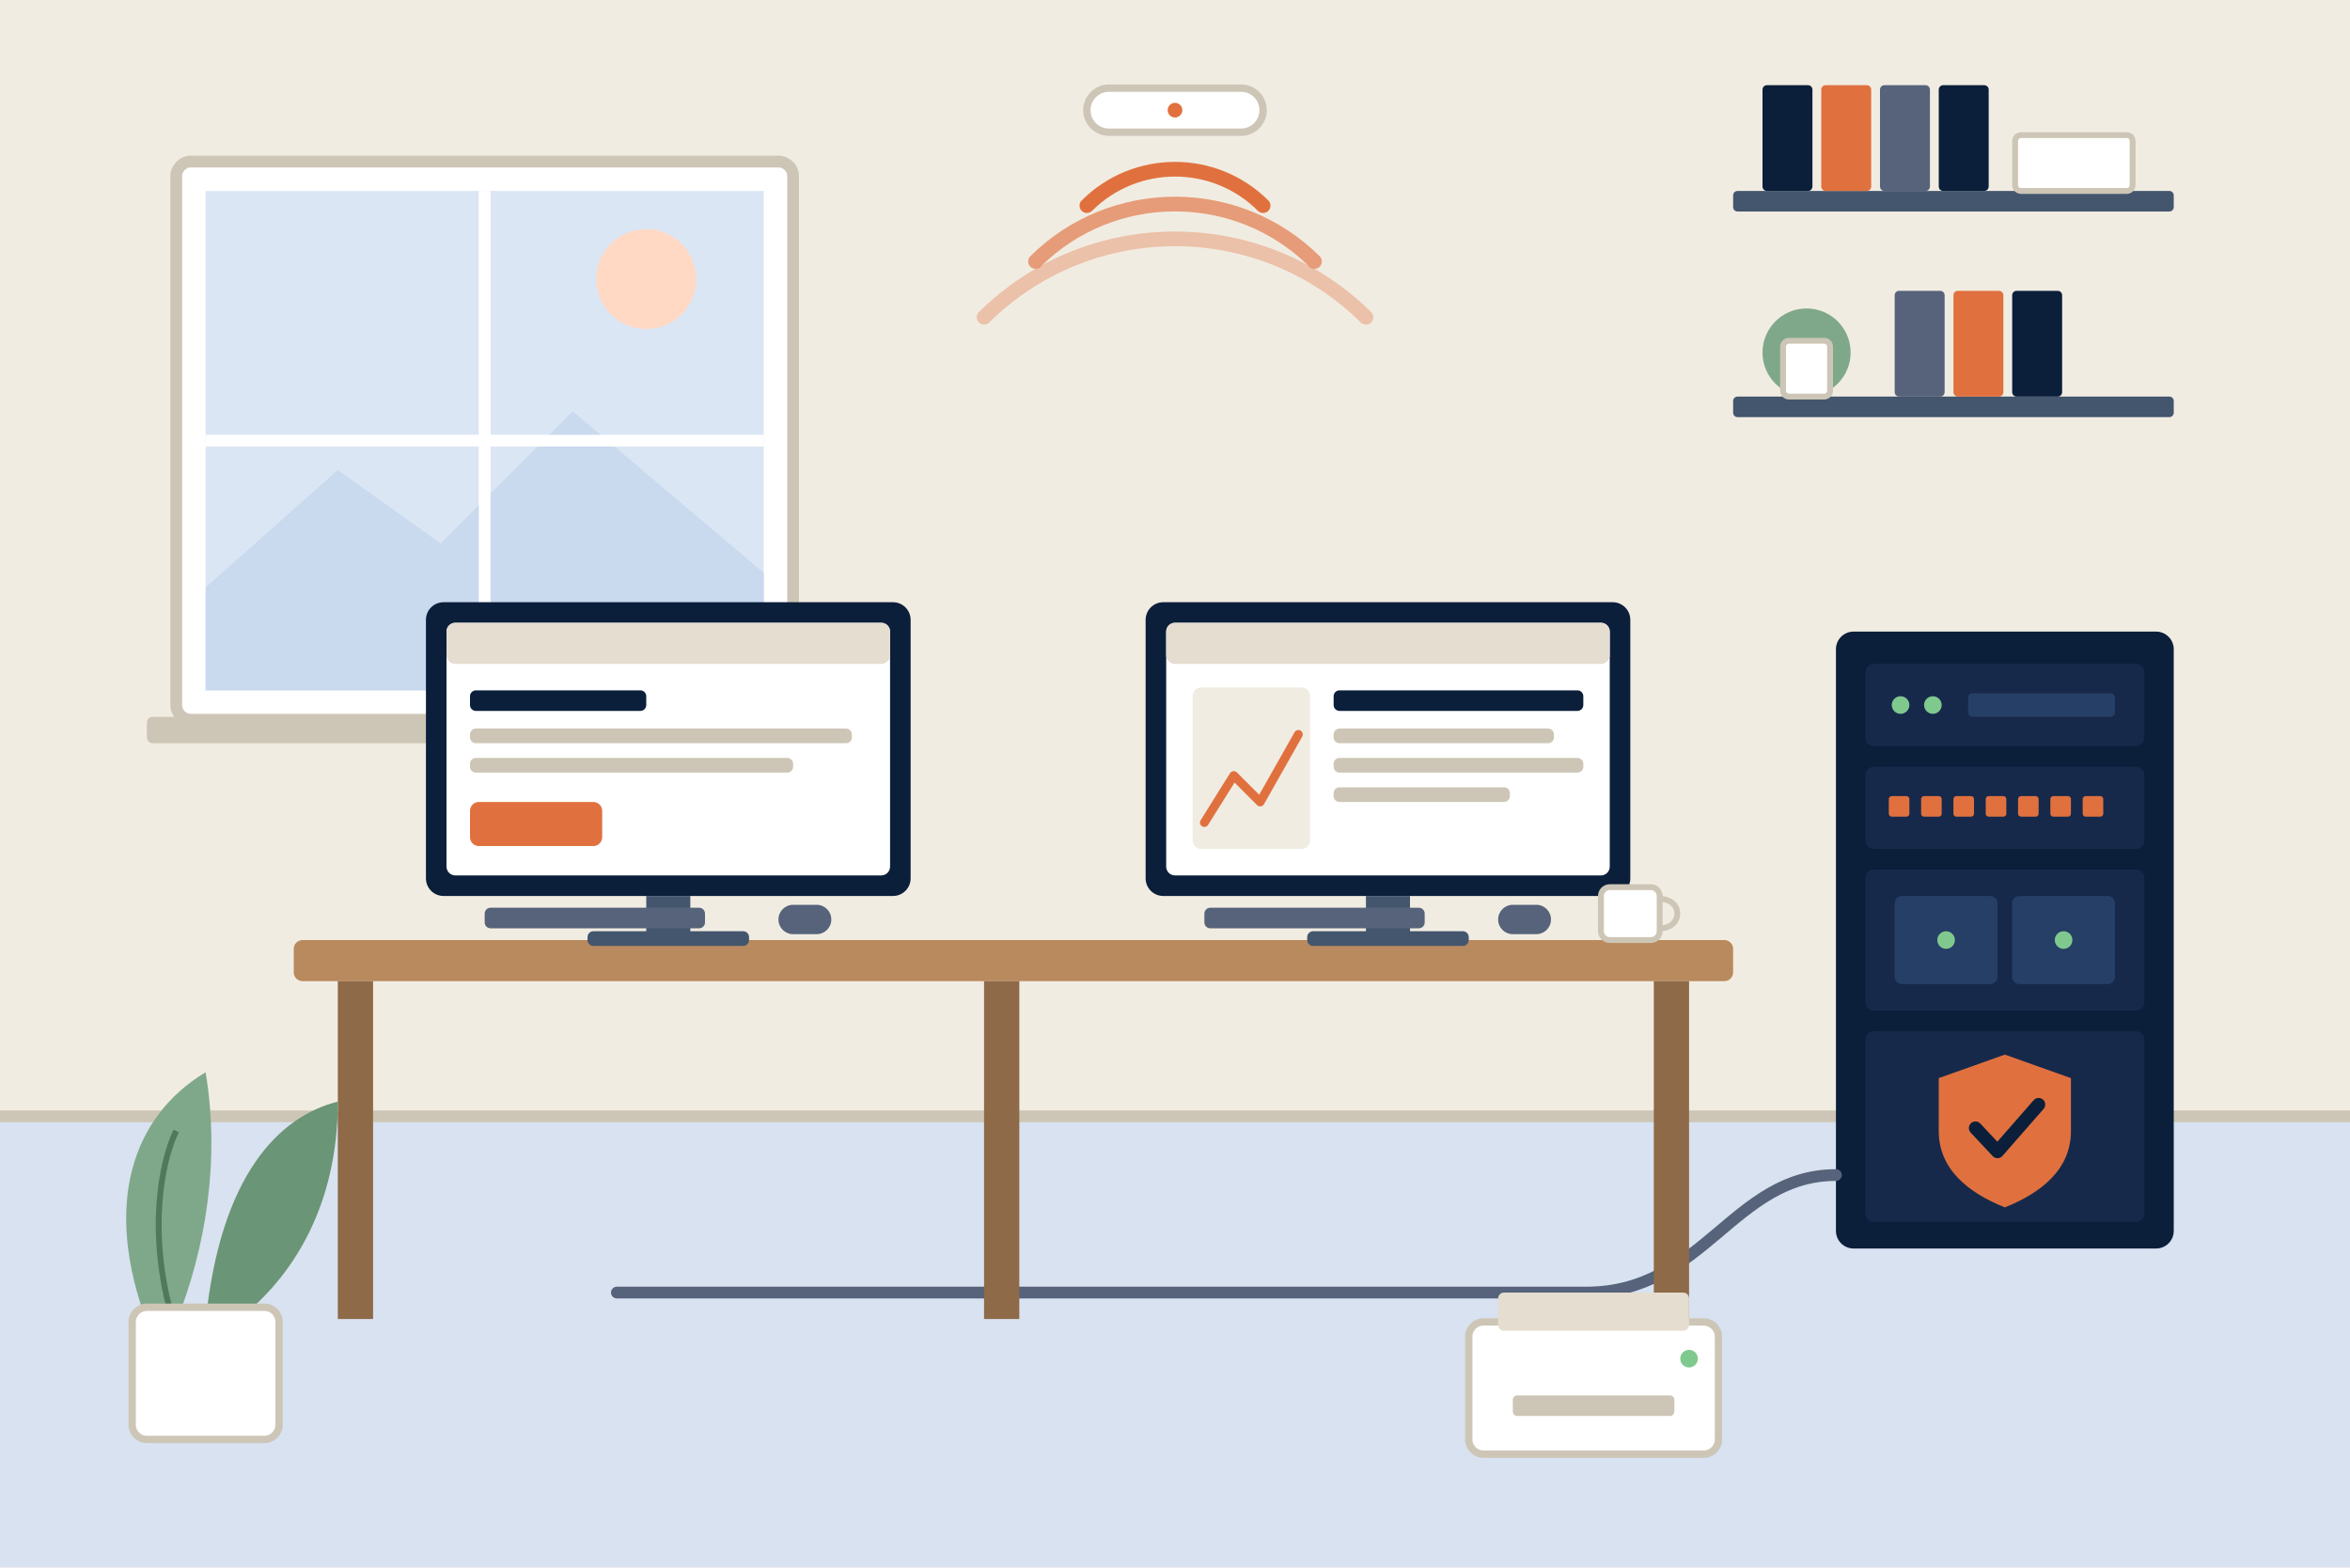
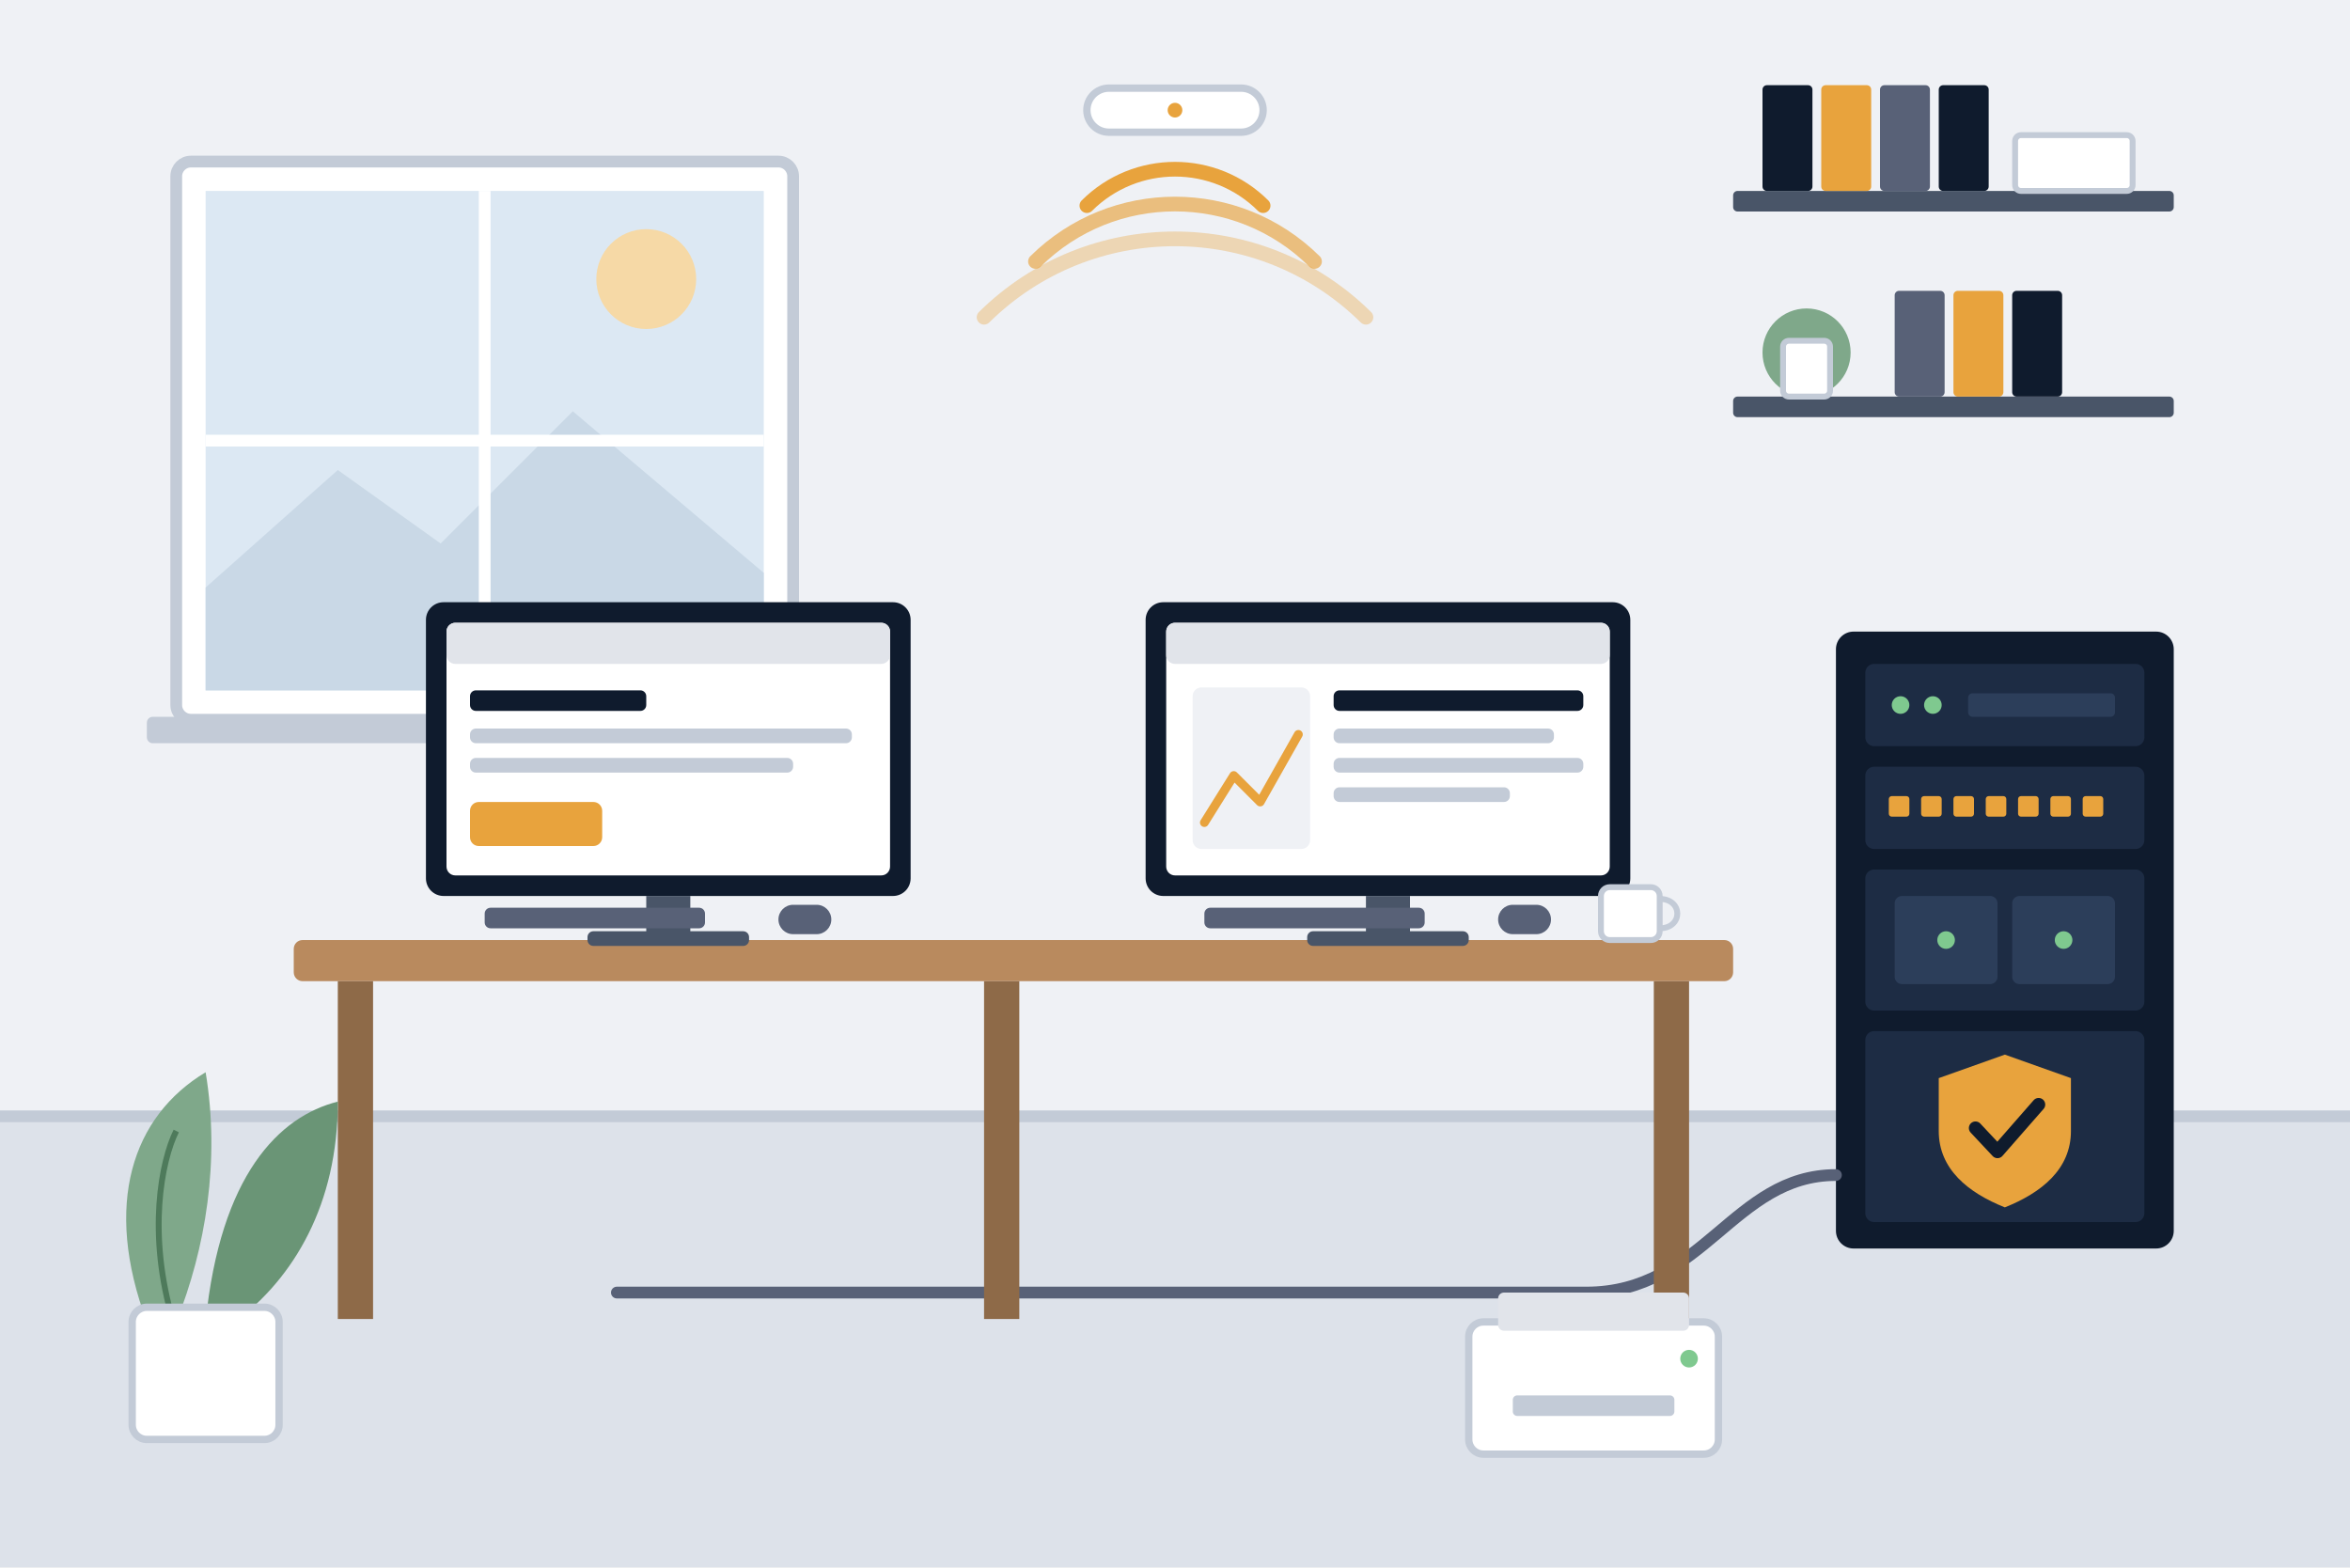
<svg xmlns="http://www.w3.org/2000/svg" viewBox="0 0 1600 1067" width="1600" height="1067" role="img" aria-label="Illustration eines kleinen Büros mit zwei Arbeitsplätzen, Netzwerkschrank, WLAN und gesicherten Daten">
-   <rect width="1600" height="1067" fill="#f1ece2" />
-   <rect y="760" width="1600" height="307" fill="#d8e2f0" />
-   <rect y="756" width="1600" height="8" fill="#cdc6b6" />
+   <rect width="1600" height="1067" fill="#EFF1F5" />
+   <rect y="760" width="1600" height="307" fill="#DDE2EA" />
+   <rect y="756" width="1600" height="8" fill="#C3CBD7" />
  <g>
-     <rect x="120" y="110" width="420" height="380" rx="10" fill="#ffffff" stroke="#cdc6b6" stroke-width="8" />
-     <rect x="140" y="130" width="380" height="340" fill="#dbe6f5" />
-     <path d="M140 400 L230 320 L300 370 L390 280 L520 390 V470 H140 Z" fill="#c9d9ee" />
-     <circle cx="440" cy="190" r="34" fill="#ffd9c4" />
-     <rect x="326" y="130" width="8" height="340" fill="#ffffff" />
-     <rect x="140" y="296" width="380" height="8" fill="#ffffff" />
-     <rect x="100" y="488" width="460" height="18" rx="4" fill="#cdc6b6" />
+     <rect x="120" y="110" width="420" height="380" rx="10" fill="#FFFFFF" stroke="#C3CBD7" stroke-width="8" />
+     <rect x="140" y="130" width="380" height="340" fill="#DCE8F3" />
+     <path d="M140 400 L230 320 L300 370 L390 280 L520 390 V470 H140 Z" fill="#C9D8E6" />
+     <circle cx="440" cy="190" r="34" fill="#F6D9A6" />
+     <rect x="326" y="130" width="8" height="340" fill="#FFFFFF" />
+     <rect x="140" y="296" width="380" height="8" fill="#FFFFFF" />
+     <rect x="100" y="488" width="460" height="18" rx="4" fill="#C3CBD7" />
  </g>
  <g>
-     <rect x="1180" y="130" width="300" height="14" rx="3" fill="#44566e" />
-     <rect x="1200" y="58" width="34" height="72" rx="3" fill="#0b1f3a" />
-     <rect x="1240" y="58" width="34" height="72" rx="3" fill="#e0713f" />
-     <rect x="1280" y="58" width="34" height="72" rx="3" fill="#56637a" />
-     <rect x="1320" y="58" width="34" height="72" rx="3" fill="#0b1f3a" />
-     <rect x="1372" y="92" width="80" height="38" rx="4" fill="#ffffff" stroke="#cdc6b6" stroke-width="4" />
-     <rect x="1180" y="270" width="300" height="14" rx="3" fill="#44566e" />
-     <rect x="1200" y="210" width="60" height="60" rx="30" fill="#7fa88a" />
-     <rect x="1214" y="232" width="32" height="38" rx="4" fill="#ffffff" stroke="#cdc6b6" stroke-width="4" />
-     <rect x="1290" y="198" width="34" height="72" rx="3" fill="#56637a" />
-     <rect x="1330" y="198" width="34" height="72" rx="3" fill="#e0713f" />
-     <rect x="1370" y="198" width="34" height="72" rx="3" fill="#0b1f3a" />
+     <rect x="1180" y="130" width="300" height="14" rx="3" fill="#495568" />
+     <rect x="1200" y="58" width="34" height="72" rx="3" fill="#0F1B2D" />
+     <rect x="1240" y="58" width="34" height="72" rx="3" fill="#E8A33D" />
+     <rect x="1280" y="58" width="34" height="72" rx="3" fill="#586177" />
+     <rect x="1320" y="58" width="34" height="72" rx="3" fill="#0F1B2D" />
+     <rect x="1372" y="92" width="80" height="38" rx="4" fill="#FFFFFF" stroke="#C3CBD7" stroke-width="4" />
+     <rect x="1180" y="270" width="300" height="14" rx="3" fill="#495568" />
+     <rect x="1200" y="210" width="60" height="60" rx="30" fill="#7FA88A" />
+     <rect x="1214" y="232" width="32" height="38" rx="4" fill="#FFFFFF" stroke="#C3CBD7" stroke-width="4" />
+     <rect x="1290" y="198" width="34" height="72" rx="3" fill="#586177" />
+     <rect x="1330" y="198" width="34" height="72" rx="3" fill="#E8A33D" />
+     <rect x="1370" y="198" width="34" height="72" rx="3" fill="#0F1B2D" />
  </g>
  <g>
-     <rect x="740" y="60" width="120" height="30" rx="15" fill="#ffffff" stroke="#cdc6b6" stroke-width="5" />
-     <circle cx="800" cy="75" r="5" fill="#e0713f" />
-     <path d="M740 140 A85 85 0 0 1 860 140" fill="none" stroke="#e0713f" stroke-width="10" stroke-linecap="round" />
-     <path d="M705 178 A135 135 0 0 1 895 178" fill="none" stroke="#e0713f" stroke-width="10" stroke-linecap="round" opacity="0.65" />
-     <path d="M670 216 A185 185 0 0 1 930 216" fill="none" stroke="#e0713f" stroke-width="10" stroke-linecap="round" opacity="0.35" />
+     <rect x="740" y="60" width="120" height="30" rx="15" fill="#FFFFFF" stroke="#C3CBD7" stroke-width="5" />
+     <circle cx="800" cy="75" r="5" fill="#E8A33D" />
+     <path d="M740 140 A85 85 0 0 1 860 140" fill="none" stroke="#E8A33D" stroke-width="10" stroke-linecap="round" />
+     <path d="M705 178 A135 135 0 0 1 895 178" fill="none" stroke="#E8A33D" stroke-width="10" stroke-linecap="round" opacity="0.65" />
+     <path d="M670 216 A185 185 0 0 1 930 216" fill="none" stroke="#E8A33D" stroke-width="10" stroke-linecap="round" opacity="0.35" />
  </g>
  <g>
-     <rect x="1250" y="430" width="230" height="420" rx="12" fill="#0b1f3a" />
-     <rect x="1270" y="452" width="190" height="56" rx="6" fill="#17294a" />
-     <circle cx="1294" cy="480" r="6" fill="#7fc98f" />
-     <circle cx="1316" cy="480" r="6" fill="#7fc98f" />
-     <rect x="1340" y="472" width="100" height="16" rx="3" fill="#263f66" />
-     <rect x="1270" y="522" width="190" height="56" rx="6" fill="#17294a" />
-     <g fill="#e0713f">
+     <rect x="1250" y="430" width="230" height="420" rx="12" fill="#0F1B2D" />
+     <rect x="1270" y="452" width="190" height="56" rx="6" fill="#1D2C44" />
+     <circle cx="1294" cy="480" r="6" fill="#7FC98F" />
+     <circle cx="1316" cy="480" r="6" fill="#7FC98F" />
+     <rect x="1340" y="472" width="100" height="16" rx="3" fill="#2C3E5A" />
+     <rect x="1270" y="522" width="190" height="56" rx="6" fill="#1D2C44" />
+     <g fill="#E8A33D">
      <rect x="1286" y="542" width="14" height="14" rx="2" />
      <rect x="1308" y="542" width="14" height="14" rx="2" />
      <rect x="1330" y="542" width="14" height="14" rx="2" />
      <rect x="1352" y="542" width="14" height="14" rx="2" />
      <rect x="1374" y="542" width="14" height="14" rx="2" />
      <rect x="1396" y="542" width="14" height="14" rx="2" />
      <rect x="1418" y="542" width="14" height="14" rx="2" />
    </g>
-     <rect x="1270" y="592" width="190" height="96" rx="6" fill="#17294a" />
-     <rect x="1290" y="610" width="70" height="60" rx="5" fill="#263f66" />
-     <rect x="1370" y="610" width="70" height="60" rx="5" fill="#263f66" />
-     <circle cx="1325" cy="640" r="6" fill="#7fc98f" />
-     <circle cx="1405" cy="640" r="6" fill="#7fc98f" />
-     <rect x="1270" y="702" width="190" height="130" rx="6" fill="#17294a" />
-     <path d="M1365 718 L1410 734 V770 C1410 796 1390 812 1365 822 C1340 812 1320 796 1320 770 V734 Z" fill="#e0713f" />
-     <path d="M1345 768 L1360 784 L1388 752" fill="none" stroke="#0b1f3a" stroke-width="9" stroke-linecap="round" stroke-linejoin="round" />
+     <rect x="1270" y="592" width="190" height="96" rx="6" fill="#1D2C44" />
+     <rect x="1290" y="610" width="70" height="60" rx="5" fill="#2C3E5A" />
+     <rect x="1370" y="610" width="70" height="60" rx="5" fill="#2C3E5A" />
+     <circle cx="1325" cy="640" r="6" fill="#7FC98F" />
+     <circle cx="1405" cy="640" r="6" fill="#7FC98F" />
+     <rect x="1270" y="702" width="190" height="130" rx="6" fill="#1D2C44" />
+     <path d="M1365 718 L1410 734 V770 C1410 796 1390 812 1365 822 C1340 812 1320 796 1320 770 V734 Z" fill="#E8A33D" />
+     <path d="M1345 768 L1360 784 L1388 752" fill="none" stroke="#0F1B2D" stroke-width="9" stroke-linecap="round" stroke-linejoin="round" />
  </g>
-   <path d="M1250 800 C1180 800 1160 880 1080 880 H420" fill="none" stroke="#56637a" stroke-width="8" stroke-linecap="round" />
-   <rect x="200" y="640" width="980" height="28" rx="6" fill="#b98a5e" />
-   <rect x="230" y="668" width="24" height="230" fill="#8e6a48" />
-   <rect x="1126" y="668" width="24" height="230" fill="#8e6a48" />
-   <rect x="670" y="668" width="24" height="230" fill="#8e6a48" />
+   <path d="M1250 800 C1180 800 1160 880 1080 880 H420" fill="none" stroke="#586177" stroke-width="8" stroke-linecap="round" />
+   <rect x="200" y="640" width="980" height="28" rx="6" fill="#B98A5E" />
+   <rect x="230" y="668" width="24" height="230" fill="#8E6A48" />
+   <rect x="1126" y="668" width="24" height="230" fill="#8E6A48" />
+   <rect x="670" y="668" width="24" height="230" fill="#8E6A48" />
  <g>
-     <rect x="290" y="410" width="330" height="200" rx="12" fill="#0b1f3a" />
-     <rect x="304" y="424" width="302" height="172" rx="6" fill="#ffffff" />
-     <rect x="304" y="424" width="302" height="28" rx="6" fill="#e4ddd0" />
-     <rect x="320" y="470" width="120" height="14" rx="4" fill="#0b1f3a" />
-     <rect x="320" y="496" width="260" height="10" rx="4" fill="#cdc6b6" />
-     <rect x="320" y="516" width="220" height="10" rx="4" fill="#cdc6b6" />
-     <rect x="320" y="546" width="90" height="30" rx="6" fill="#e0713f" />
-     <rect x="440" y="610" width="30" height="30" fill="#44566e" />
-     <rect x="400" y="634" width="110" height="10" rx="4" fill="#44566e" />
-     <rect x="330" y="618" width="150" height="14" rx="4" fill="#56637a" />
-     <rect x="530" y="616" width="36" height="20" rx="10" fill="#56637a" />
+     <rect x="290" y="410" width="330" height="200" rx="12" fill="#0F1B2D" />
+     <rect x="304" y="424" width="302" height="172" rx="6" fill="#FFFFFF" />
+     <rect x="304" y="424" width="302" height="28" rx="6" fill="#E1E4EA" />
+     <rect x="320" y="470" width="120" height="14" rx="4" fill="#0F1B2D" />
+     <rect x="320" y="496" width="260" height="10" rx="4" fill="#C3CBD7" />
+     <rect x="320" y="516" width="220" height="10" rx="4" fill="#C3CBD7" />
+     <rect x="320" y="546" width="90" height="30" rx="6" fill="#E8A33D" />
+     <rect x="440" y="610" width="30" height="30" fill="#495568" />
+     <rect x="400" y="634" width="110" height="10" rx="4" fill="#495568" />
+     <rect x="330" y="618" width="150" height="14" rx="4" fill="#586177" />
+     <rect x="530" y="616" width="36" height="20" rx="10" fill="#586177" />
  </g>
  <g>
-     <rect x="780" y="410" width="330" height="200" rx="12" fill="#0b1f3a" />
-     <rect x="794" y="424" width="302" height="172" rx="6" fill="#ffffff" />
-     <rect x="794" y="424" width="302" height="28" rx="6" fill="#e4ddd0" />
-     <rect x="812" y="468" width="80" height="110" rx="6" fill="#f1ece2" />
-     <path d="M820 560 L840 528 L858 546 L884 500" fill="none" stroke="#e0713f" stroke-width="6" stroke-linecap="round" stroke-linejoin="round" />
-     <rect x="908" y="470" width="170" height="14" rx="4" fill="#0b1f3a" />
-     <rect x="908" y="496" width="150" height="10" rx="4" fill="#cdc6b6" />
-     <rect x="908" y="516" width="170" height="10" rx="4" fill="#cdc6b6" />
-     <rect x="908" y="536" width="120" height="10" rx="4" fill="#cdc6b6" />
-     <rect x="930" y="610" width="30" height="30" fill="#44566e" />
-     <rect x="890" y="634" width="110" height="10" rx="4" fill="#44566e" />
-     <rect x="820" y="618" width="150" height="14" rx="4" fill="#56637a" />
-     <rect x="1020" y="616" width="36" height="20" rx="10" fill="#56637a" />
+     <rect x="780" y="410" width="330" height="200" rx="12" fill="#0F1B2D" />
+     <rect x="794" y="424" width="302" height="172" rx="6" fill="#FFFFFF" />
+     <rect x="794" y="424" width="302" height="28" rx="6" fill="#E1E4EA" />
+     <rect x="812" y="468" width="80" height="110" rx="6" fill="#EFF1F5" />
+     <path d="M820 560 L840 528 L858 546 L884 500" fill="none" stroke="#E8A33D" stroke-width="6" stroke-linecap="round" stroke-linejoin="round" />
+     <rect x="908" y="470" width="170" height="14" rx="4" fill="#0F1B2D" />
+     <rect x="908" y="496" width="150" height="10" rx="4" fill="#C3CBD7" />
+     <rect x="908" y="516" width="170" height="10" rx="4" fill="#C3CBD7" />
+     <rect x="908" y="536" width="120" height="10" rx="4" fill="#C3CBD7" />
+     <rect x="930" y="610" width="30" height="30" fill="#495568" />
+     <rect x="890" y="634" width="110" height="10" rx="4" fill="#495568" />
+     <rect x="820" y="618" width="150" height="14" rx="4" fill="#586177" />
+     <rect x="1020" y="616" width="36" height="20" rx="10" fill="#586177" />
  </g>
  <g>
-     <rect x="1000" y="900" width="170" height="90" rx="10" fill="#ffffff" stroke="#cdc6b6" stroke-width="5" />
-     <rect x="1020" y="880" width="130" height="26" rx="4" fill="#e4ddd0" />
-     <rect x="1030" y="950" width="110" height="14" rx="3" fill="#cdc6b6" />
-     <circle cx="1150" cy="925" r="6" fill="#7fc98f" />
+     <rect x="1000" y="900" width="170" height="90" rx="10" fill="#FFFFFF" stroke="#C3CBD7" stroke-width="5" />
+     <rect x="1020" y="880" width="130" height="26" rx="4" fill="#E1E4EA" />
+     <rect x="1030" y="950" width="110" height="14" rx="3" fill="#C3CBD7" />
+     <circle cx="1150" cy="925" r="6" fill="#7FC98F" />
  </g>
-   <rect x="1090" y="604" width="40" height="36" rx="6" fill="#ffffff" stroke="#cdc6b6" stroke-width="4" />
-   <path d="M1130 612 C1146 612 1146 632 1130 632" fill="none" stroke="#cdc6b6" stroke-width="4" />
+   <rect x="1090" y="604" width="40" height="36" rx="6" fill="#FFFFFF" stroke="#C3CBD7" stroke-width="4" />
+   <path d="M1130 612 C1146 612 1146 632 1130 632" fill="none" stroke="#C3CBD7" stroke-width="4" />
  <g>
-     <path d="M100 900 C70 820 90 760 140 730 C150 790 140 850 120 900 Z" fill="#7fa88a" />
-     <path d="M140 900 C150 800 190 760 230 750 C230 820 200 870 160 900 Z" fill="#6a9576" />
-     <path d="M118 900 C100 840 110 790 120 770" fill="none" stroke="#4e7a5b" stroke-width="4" />
-     <rect x="90" y="890" width="100" height="90" rx="10" fill="#ffffff" stroke="#cdc6b6" stroke-width="5" />
+     <path d="M100 900 C70 820 90 760 140 730 C150 790 140 850 120 900 Z" fill="#7FA88A" />
+     <path d="M140 900 C150 800 190 760 230 750 C230 820 200 870 160 900 Z" fill="#6A9576" />
+     <path d="M118 900 C100 840 110 790 120 770" fill="none" stroke="#4E7A5B" stroke-width="4" />
+     <rect x="90" y="890" width="100" height="90" rx="10" fill="#FFFFFF" stroke="#C3CBD7" stroke-width="5" />
  </g>
</svg>
